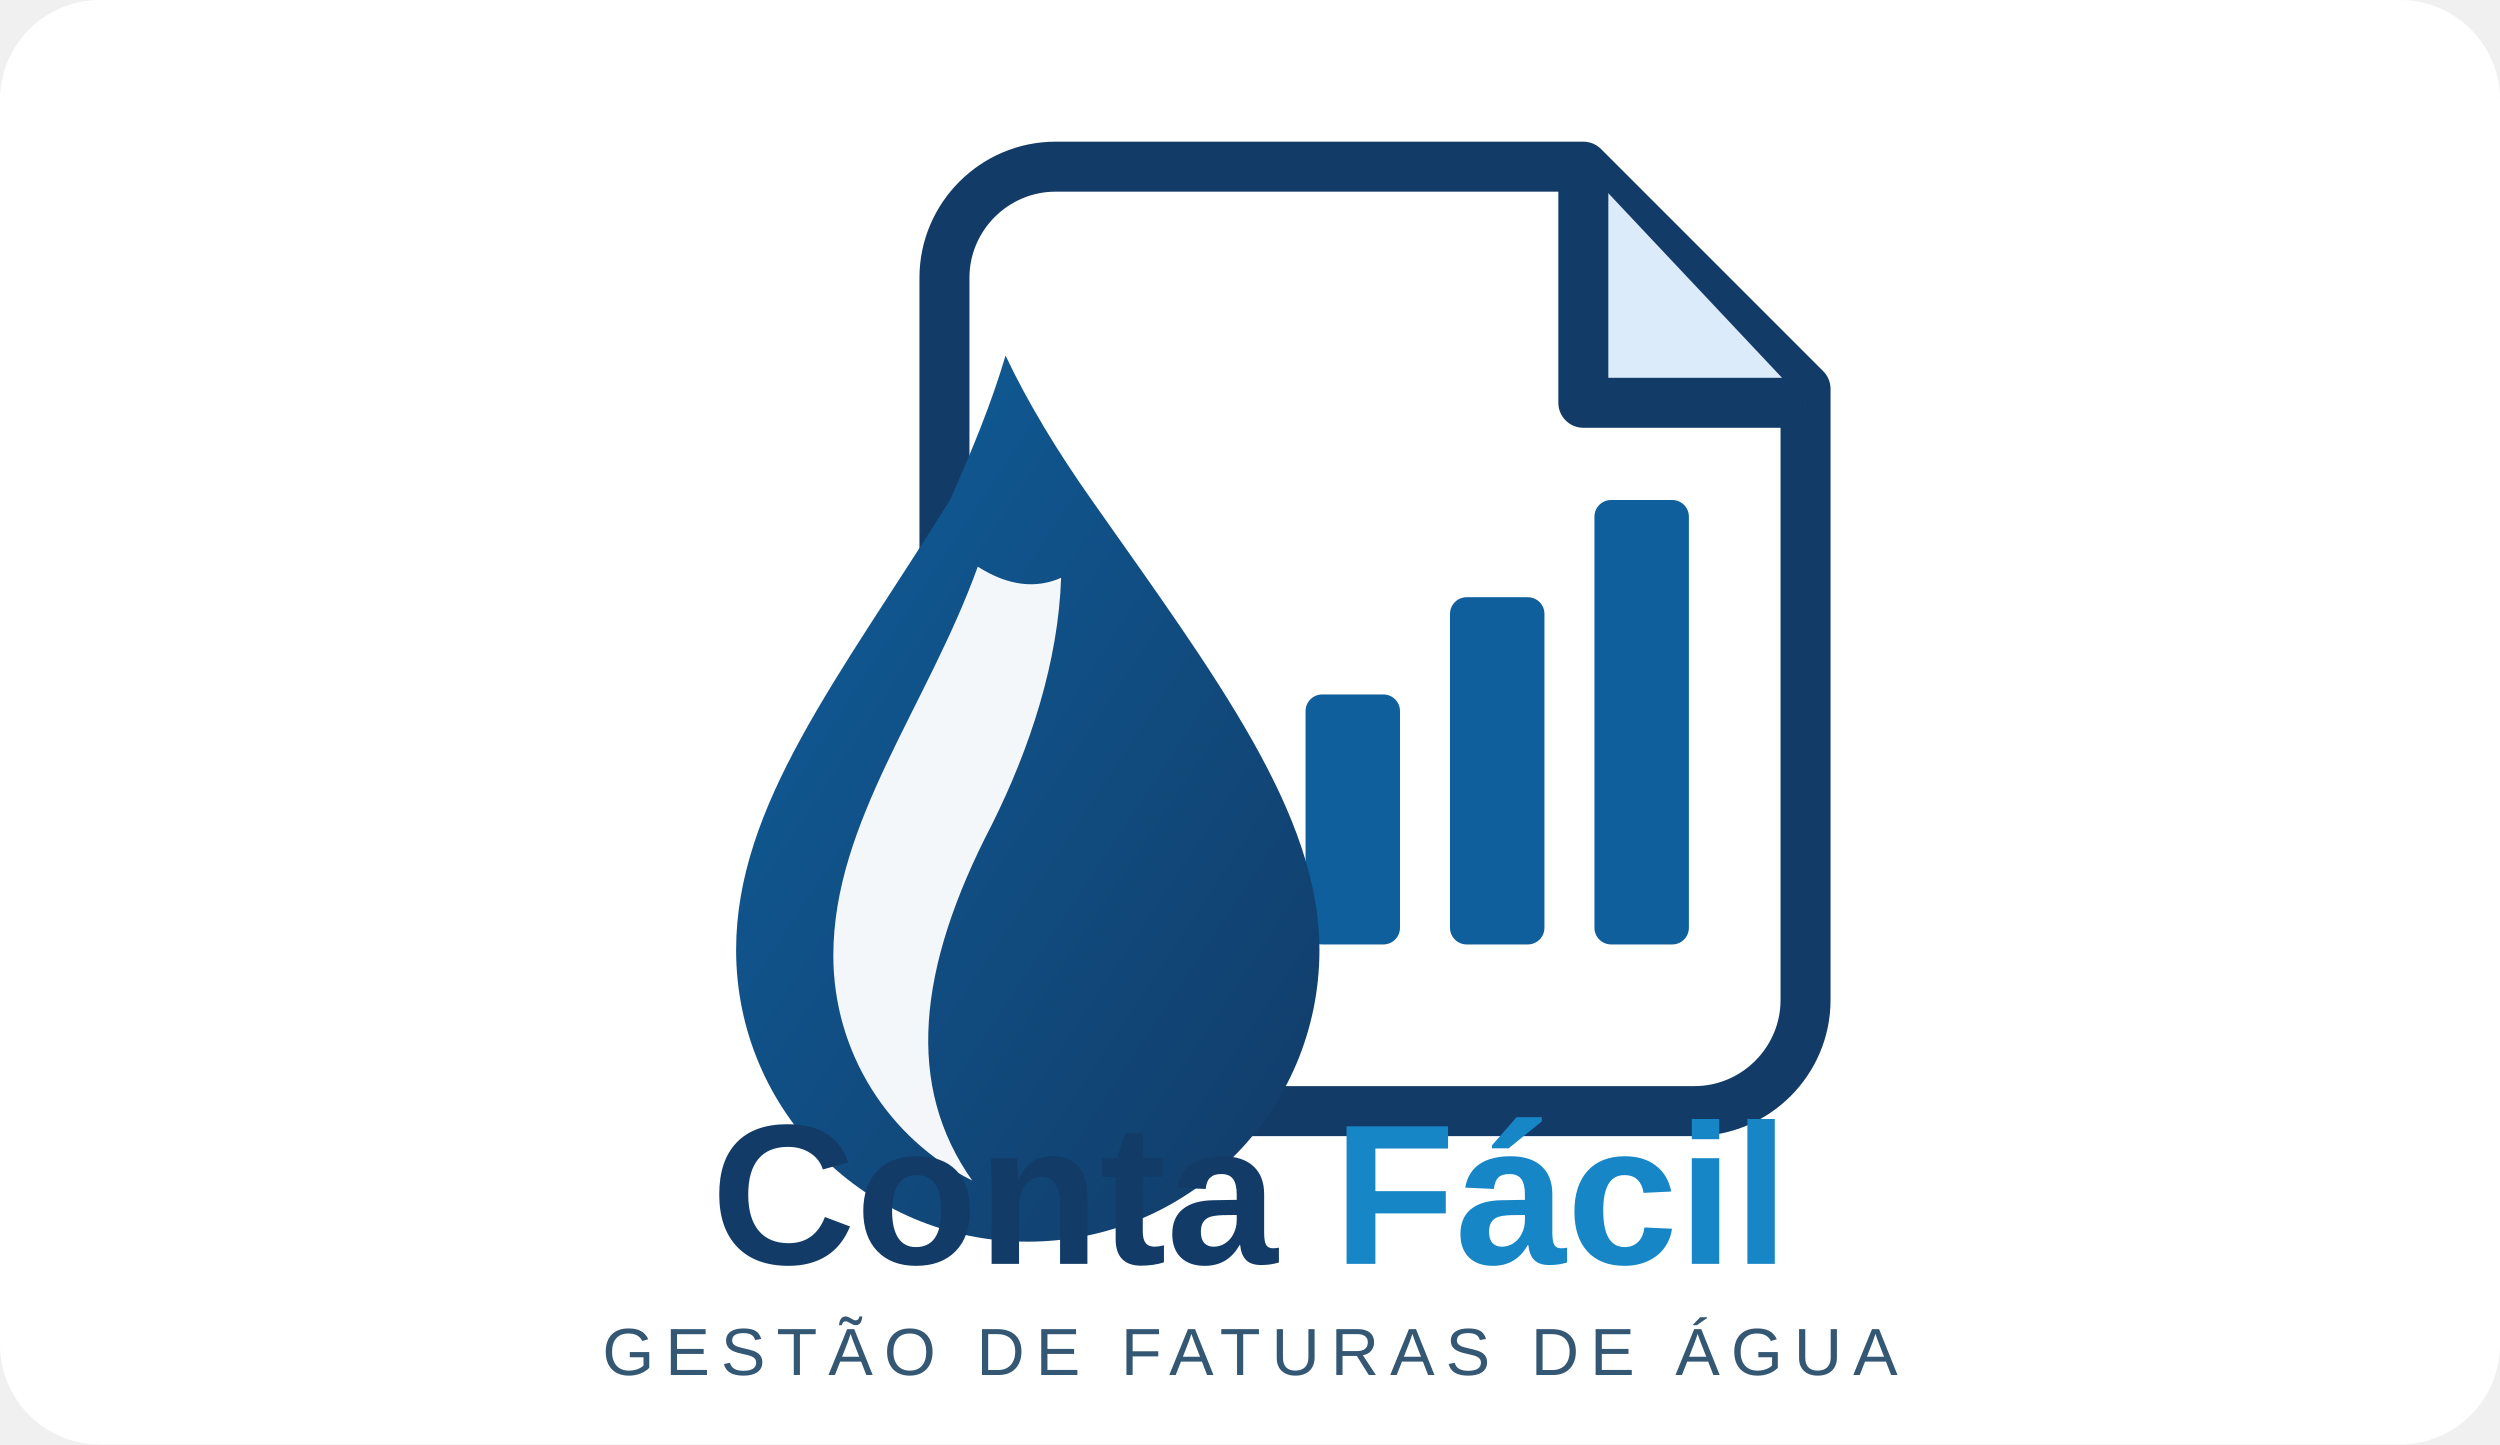
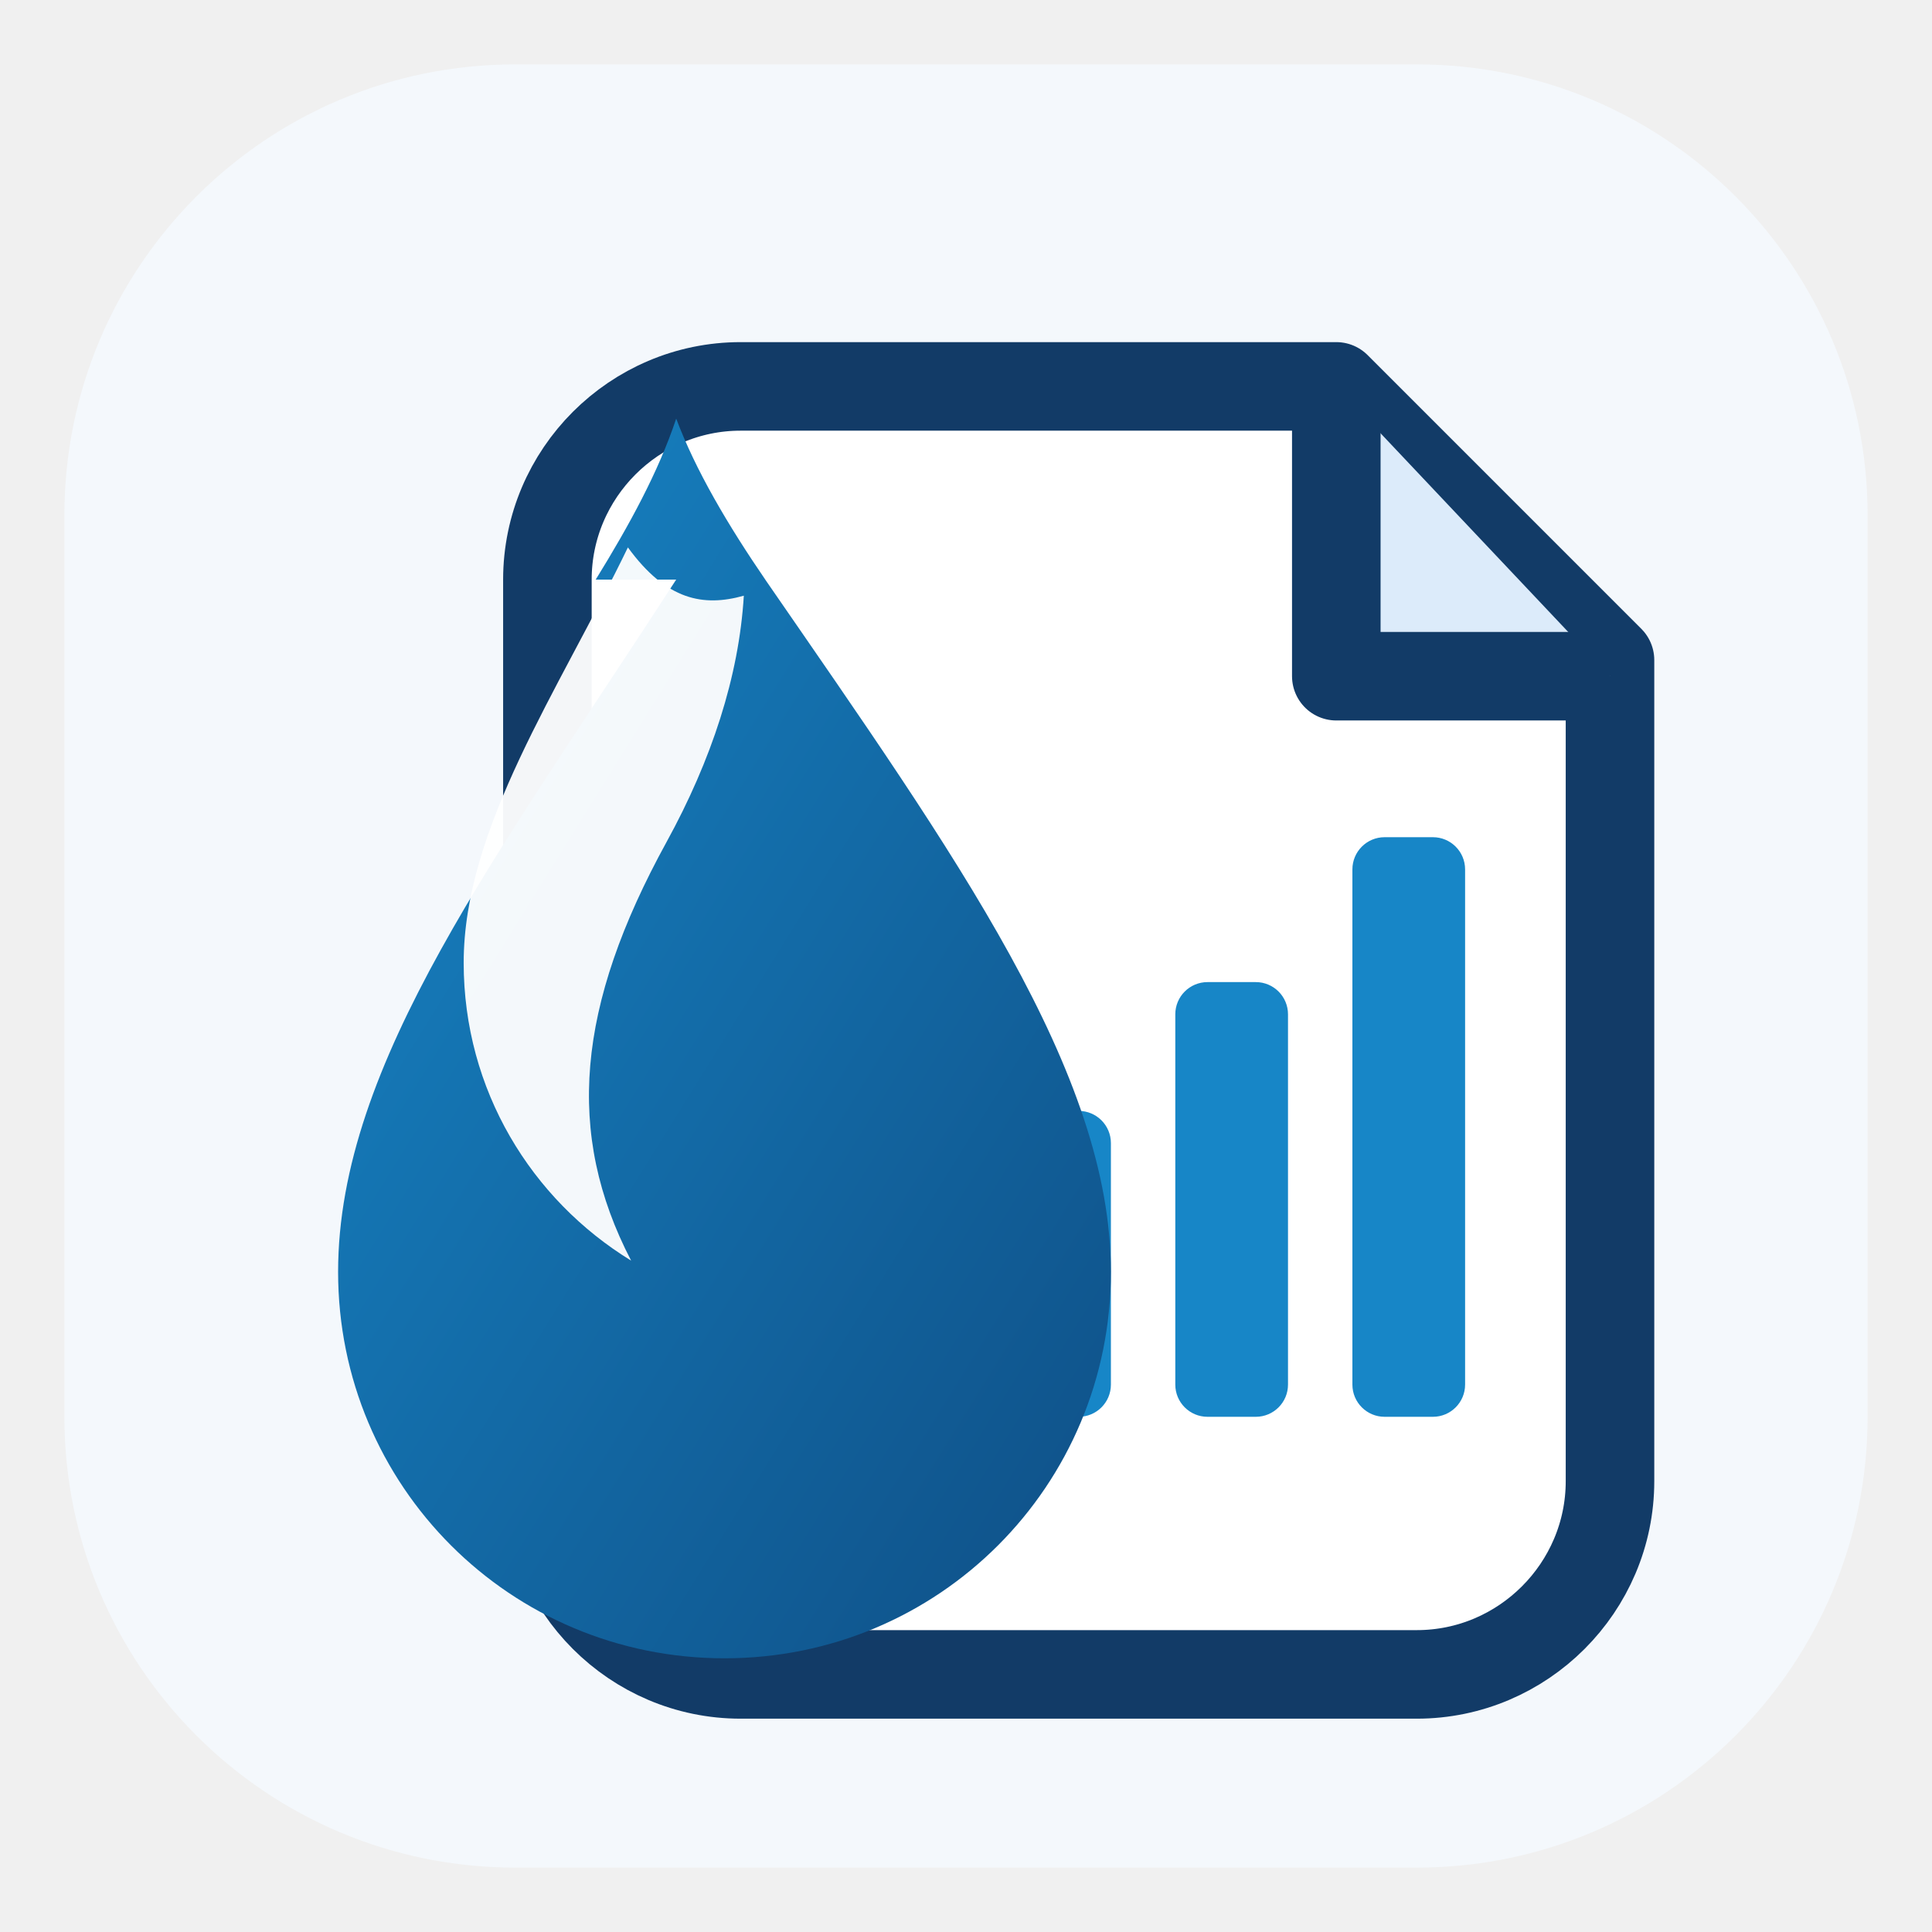
- <svg xmlns="http://www.w3.org/2000/svg" width="900" height="520" viewBox="0 0 900 520">
+ <svg xmlns="http://www.w3.org/2000/svg" viewBox="0 0 120 120" role="img" aria-label="Conta Fácil">
  <defs>
-     <linearGradient id="g" x1="0" y1="0" x2="1" y2="1">
-       <stop offset="0" stop-color="#0F5F9C" />
-       <stop offset="1" stop-color="#123B67" />
+     <linearGradient id="drop" x1="0" y1="0" x2="1" y2="1">
+       <stop offset="0" stop-color="#1786C7" />
+       <stop offset="1" stop-color="#0F4F86" />
    </linearGradient>
  </defs>
-   <rect width="900" height="520" rx="36" fill="#ffffff" />
-   <g transform="translate(260,40)">
-     <path d="M120 20h190l80 80v220c0 22-18 40-40 40H120c-22 0-40-18-40-40V60c0-22 18-40 40-40z" fill="none" stroke="#123B67" stroke-width="18" stroke-linejoin="round" />
-     <path d="M310 20v85h80" fill="#DCEBFA" stroke="#123B67" stroke-width="18" stroke-linejoin="round" />
-     <rect x="210" y="210" width="34" height="90" rx="6" fill="#0F5F9C" />
-     <rect x="262" y="175" width="34" height="125" rx="6" fill="#0F5F9C" />
-     <rect x="314" y="140" width="34" height="160" rx="6" fill="#0F5F9C" />
-     <path d="M82 140C42 204 5 250 5 302c0 58 47 105 105 105s105-47 105-105c0-49-37-98-82-162-12-17-23-35-31-52-5 17-12 34-20 52z" fill="url(#g)" />
-     <path d="M92 164c-18 50-52 92-52 140 0 35 20 66 50 81-24-34-20-76 7-128 14-28 24-59 25-89-9 4-19 3-30-4z" fill="#ffffff" opacity=".95" />
-   </g>
-   <text x="450" y="455" text-anchor="middle" font-family="Segoe UI, Arial, sans-serif" font-size="72" font-weight="800" fill="#123B67">Conta <tspan fill="#1786C7">Fácil</tspan>
-   </text>
-   <text x="450" y="495" text-anchor="middle" font-family="Segoe UI, Arial, sans-serif" font-size="24" letter-spacing="4" fill="#345774">GESTÃO DE FATURAS DE ÁGUA</text>
+   <rect x="4" y="4" width="112" height="112" rx="28" fill="#F4F8FC" />
+   <path d="M46 24h37l17 17v51c0 6.6-5.4 12-12 12H46c-6.6 0-12-5.4-12-12V36c0-6.6 5.4-12 12-12z" fill="#FFFFFF" stroke="#123B67" stroke-width="5.5" stroke-linejoin="round" />
+   <path d="M83 24v18h17" fill="#DCEBFA" stroke="#123B67" stroke-width="5.5" stroke-linejoin="round" />
+   <rect x="62" y="69" width="7" height="19" rx="2" fill="#1786C7" />
+   <rect x="73" y="61" width="7" height="27" rx="2" fill="#1786C7" />
+   <rect x="84" y="52" width="7" height="36" rx="2" fill="#1786C7" />
+   <path d="M42 49C31 66 21 79 21 92c0 13.3 10.7 24 24 24s24-10.7 24-24c0-12.4-9.6-25.8-21.4-42.9C45.2 45.6 43.2 42.2 42 39c-1.1 3.3-2.9 6.6-5 10z" transform="translate(0,-13)" fill="url(#drop)" />
+   <path d="M39 47c-4.3 8.9-10.2 17.4-10.2 25.8 0 7.9 4.2 14.7 10.4 18.5-4.1-7.9-3.4-15.8 2.2-26 2.8-5.1 4.5-10.3 4.8-15.3-2.5.7-4.8.3-7.2-3z" transform="translate(0,-13)" fill="#FFFFFF" opacity=".95" />
</svg>
